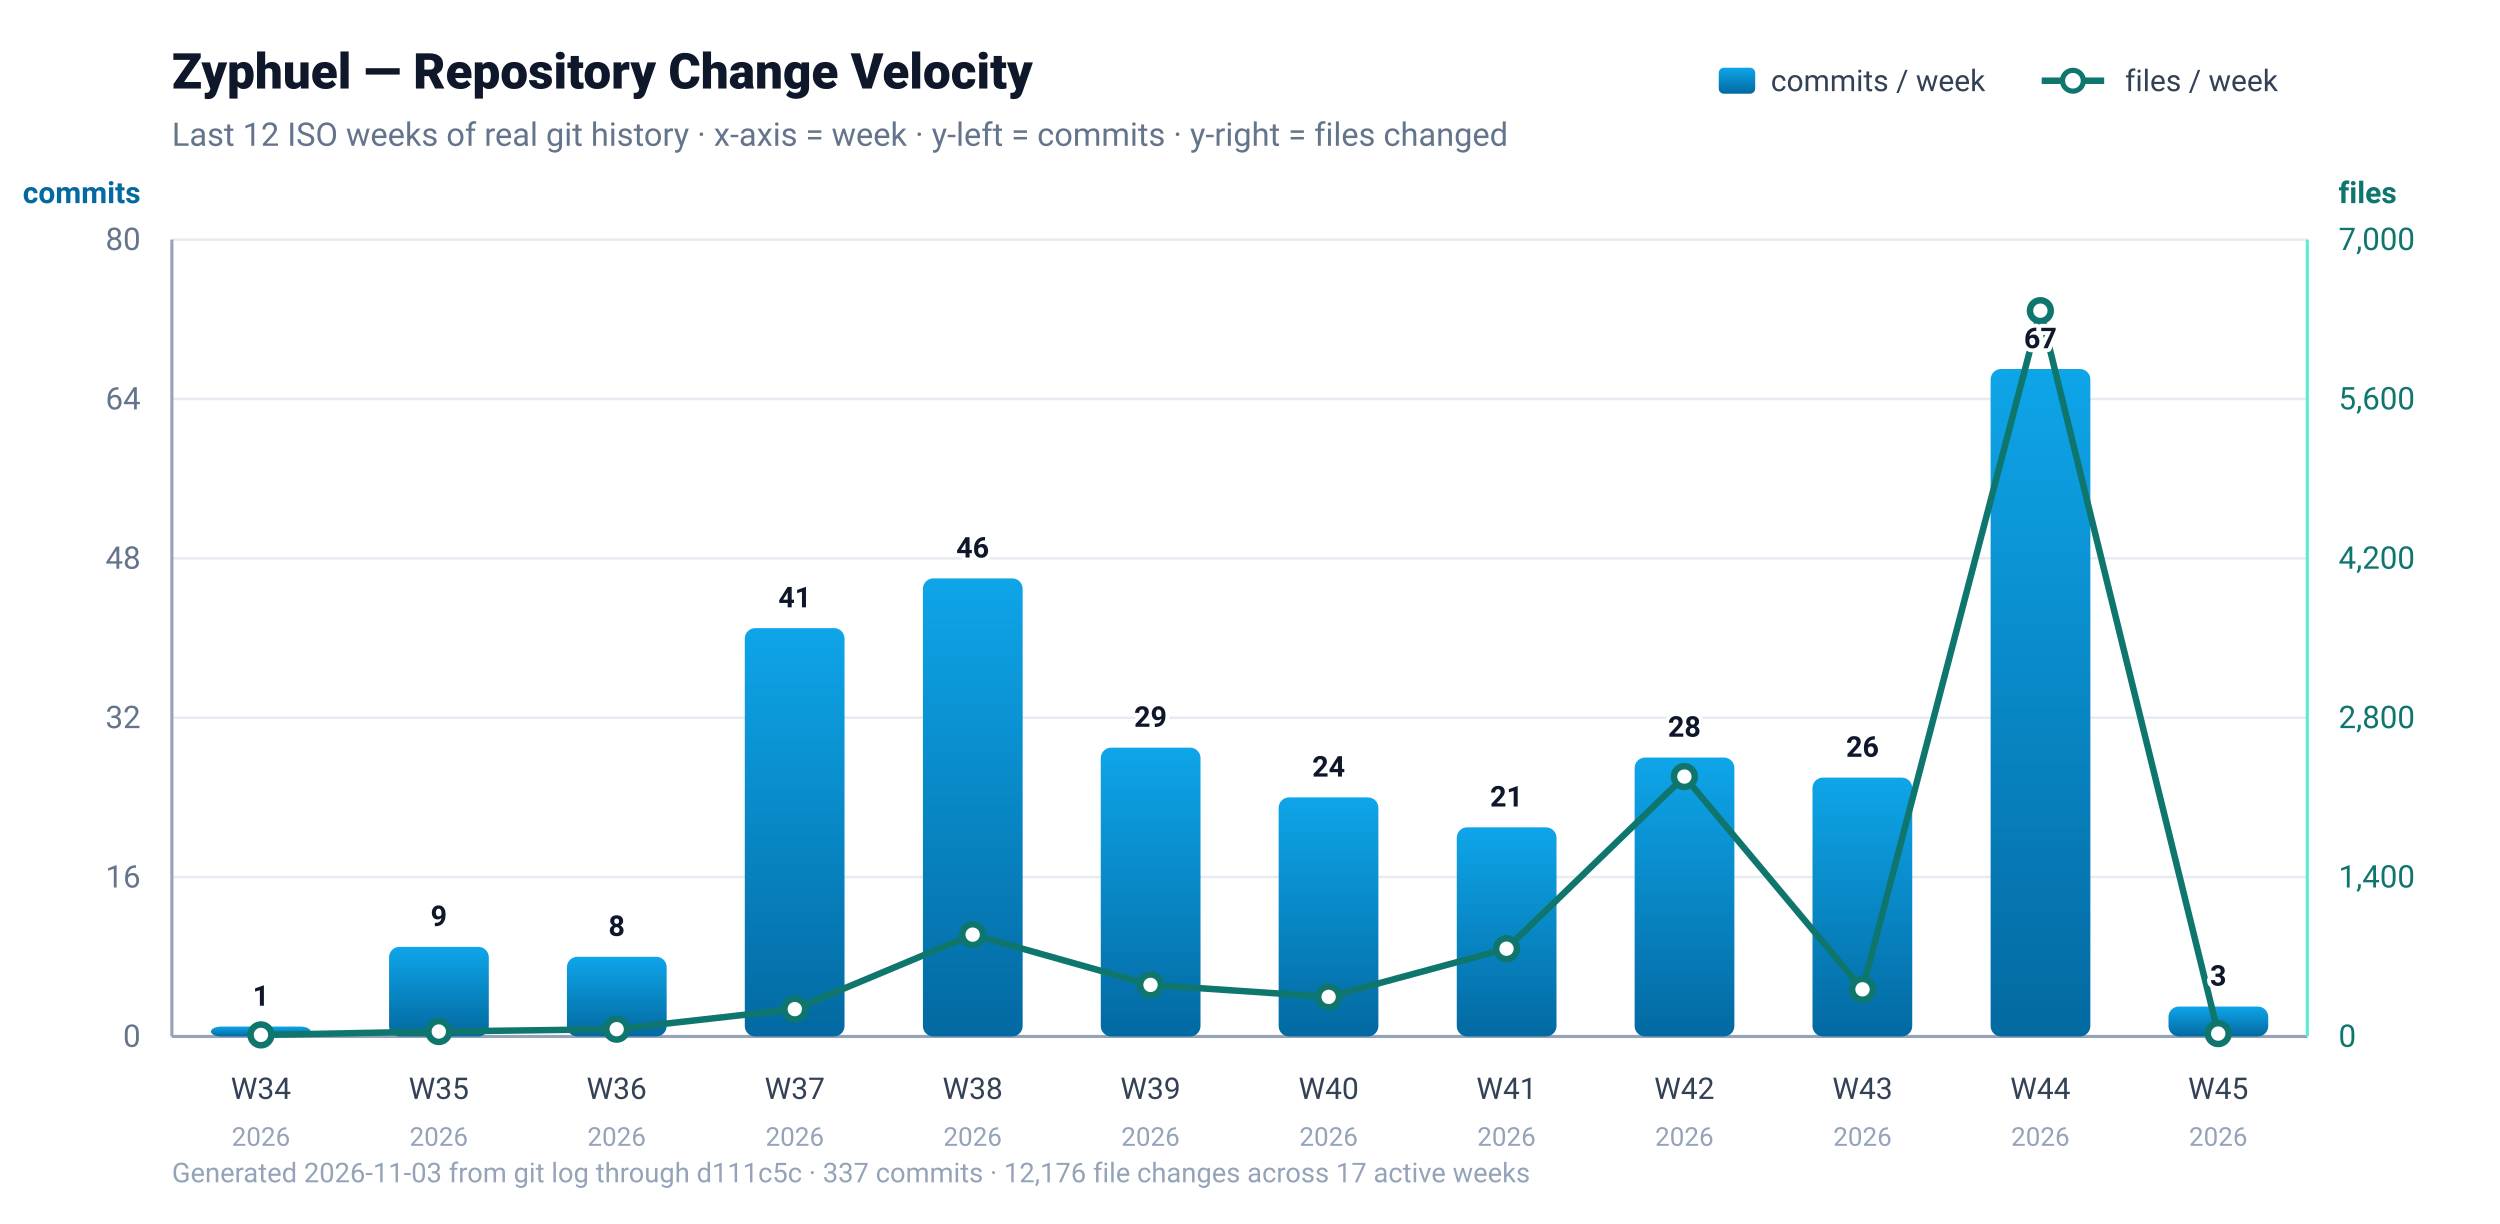
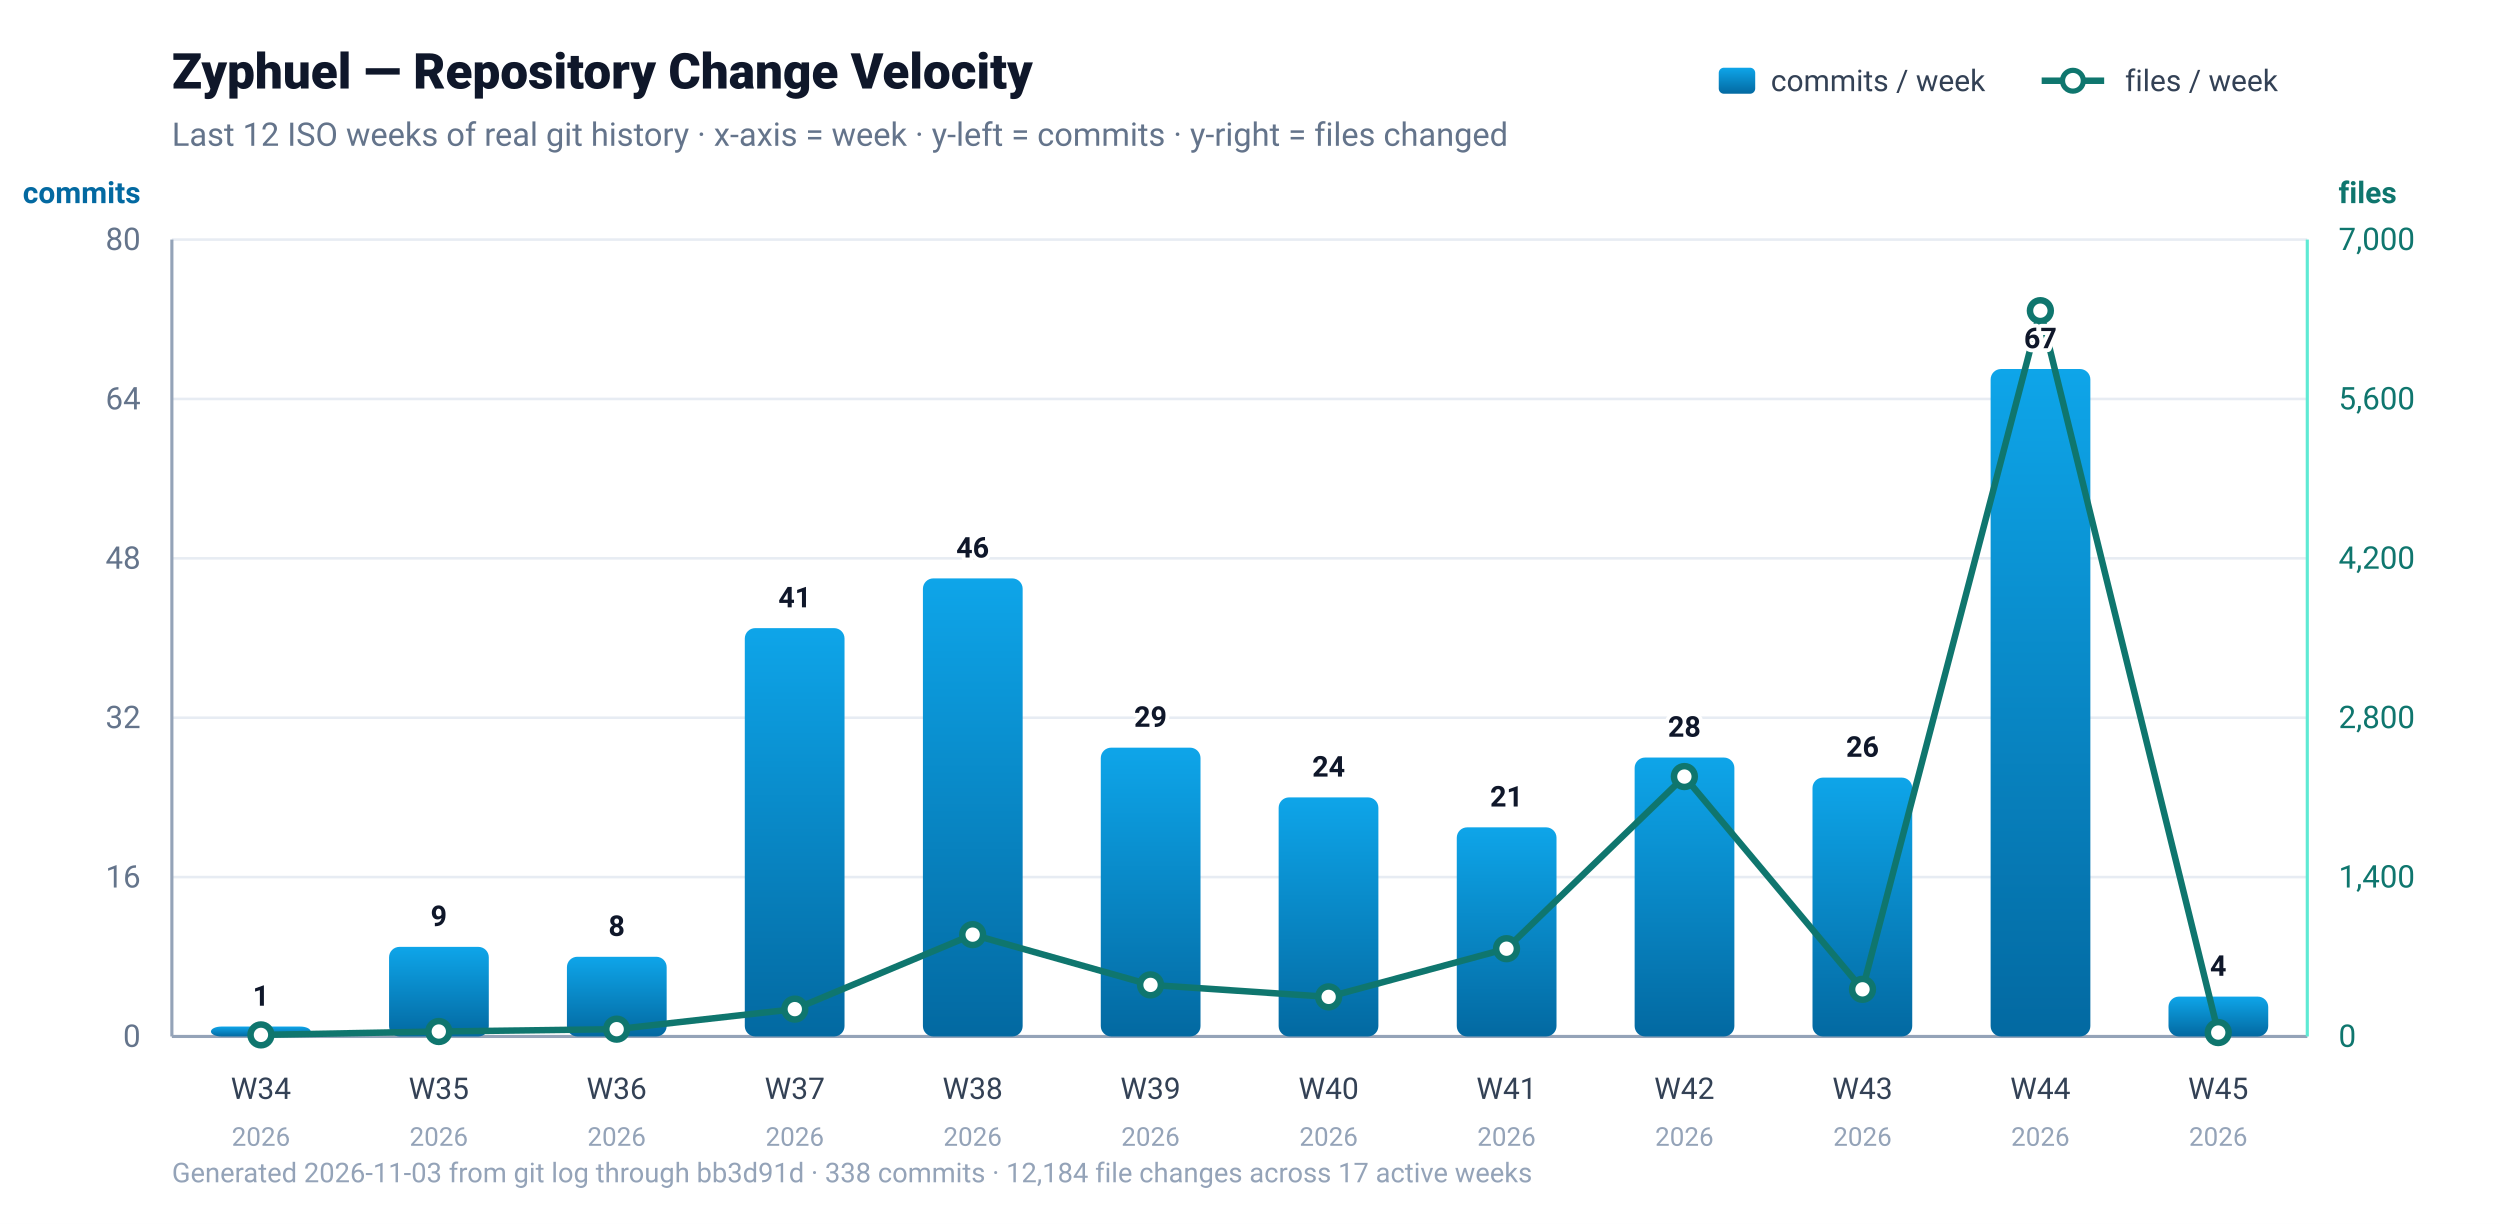
<svg xmlns="http://www.w3.org/2000/svg" width="960" height="470" viewBox="0 0 960 470" role="img" aria-label="Zyphuel repository change velocity: commits and files changed per ISO week">
  <defs>
    <linearGradient id="barGrad" x1="0" y1="0" x2="0" y2="1">
      <stop offset="0%" stop-color="#0ea5e9" />
      <stop offset="100%" stop-color="#0369a1" />
    </linearGradient>
    <style>
      text { font-family: -apple-system, BlinkMacSystemFont, "Segoe UI", Roboto, Helvetica, Arial, sans-serif; }
    </style>
  </defs>
  <rect width="960" height="470" fill="#ffffff" />
  <text x="66" y="34" font-size="19" font-weight="800" fill="#0f172a">Zyphuel — Repository Change Velocity</text>
  <text x="66" y="56" font-size="12.5" fill="#64748b">Last 12 ISO weeks of real git history · x-axis = week · y-left = commits · y-right = files changed</text>
  <rect x="660" y="26" width="14" height="10" rx="2" fill="url(#barGrad)" />
  <text x="680" y="35" font-size="11.5" fill="#334155">commits / week</text>
  <line x1="784" y1="31" x2="808" y2="31" stroke="#0f766e" stroke-width="2.5" />
  <circle cx="796" cy="31" r="4" fill="#ffffff" stroke="#0f766e" stroke-width="2" />
  <text x="816" y="35" font-size="11.5" fill="#334155">files / week</text>
  <line x1="66" y1="398.0" x2="886.0" y2="398.0" stroke="#e7ecf3" stroke-width="1" />
  <text x="54" y="402.0" text-anchor="end" font-size="12" fill="#64748b">0</text>
  <text x="898.0" y="402.0" text-anchor="start" font-size="12" fill="#0f766e">0</text>
  <line x1="66" y1="336.8" x2="886.0" y2="336.8" stroke="#e7ecf3" stroke-width="1" />
  <text x="54" y="340.8" text-anchor="end" font-size="12" fill="#64748b">16</text>
  <text x="898.0" y="340.8" text-anchor="start" font-size="12" fill="#0f766e">1,400</text>
  <line x1="66" y1="275.6" x2="886.0" y2="275.6" stroke="#e7ecf3" stroke-width="1" />
  <text x="54" y="279.6" text-anchor="end" font-size="12" fill="#64748b">32</text>
  <text x="898.0" y="279.6" text-anchor="start" font-size="12" fill="#0f766e">2,800</text>
  <line x1="66" y1="214.4" x2="886.0" y2="214.4" stroke="#e7ecf3" stroke-width="1" />
  <text x="54" y="218.4" text-anchor="end" font-size="12" fill="#64748b">48</text>
  <text x="898.0" y="218.4" text-anchor="start" font-size="12" fill="#0f766e">4,200</text>
  <line x1="66" y1="153.2" x2="886.0" y2="153.2" stroke="#e7ecf3" stroke-width="1" />
  <text x="54" y="157.2" text-anchor="end" font-size="12" fill="#64748b">64</text>
  <text x="898.0" y="157.2" text-anchor="start" font-size="12" fill="#0f766e">5,600</text>
  <line x1="66" y1="92.0" x2="886.0" y2="92.0" stroke="#e7ecf3" stroke-width="1" />
  <text x="54" y="96.0" text-anchor="end" font-size="12" fill="#64748b">80</text>
  <text x="898.0" y="96.0" text-anchor="start" font-size="12" fill="#0f766e">7,000</text>
  <line x1="66" y1="92" x2="66" y2="398" stroke="#94a3b8" stroke-width="1.2" />
  <line x1="66" y1="398" x2="886" y2="398" stroke="#94a3b8" stroke-width="1.2" />
  <line x1="886" y1="92" x2="886" y2="398" stroke="#5eead4" stroke-width="1.2" />
  <text x="54" y="78" text-anchor="end" font-size="11.5" font-weight="700" fill="#0369a1">commits</text>
  <text x="898" y="78" font-size="11.5" font-weight="700" fill="#0f766e">files</text>
  <rect x="81.0" y="394.2" width="38.3" height="3.8" rx="4" fill="url(#barGrad)" />
  <rect x="149.4" y="363.6" width="38.3" height="34.4" rx="4" fill="url(#barGrad)" />
  <rect x="217.7" y="367.4" width="38.3" height="30.6" rx="4" fill="url(#barGrad)" />
  <rect x="286.0" y="241.2" width="38.3" height="156.8" rx="4" fill="url(#barGrad)" />
  <rect x="354.4" y="222.1" width="38.3" height="175.9" rx="4" fill="url(#barGrad)" />
  <rect x="422.7" y="287.1" width="38.3" height="110.9" rx="4" fill="url(#barGrad)" />
  <rect x="491.0" y="306.2" width="38.3" height="91.8" rx="4" fill="url(#barGrad)" />
  <rect x="559.4" y="317.7" width="38.3" height="80.3" rx="4" fill="url(#barGrad)" />
  <rect x="627.7" y="290.9" width="38.3" height="107.1" rx="4" fill="url(#barGrad)" />
  <rect x="696.0" y="298.6" width="38.3" height="99.4" rx="4" fill="url(#barGrad)" />
  <rect x="764.4" y="141.7" width="38.3" height="256.3" rx="4" fill="url(#barGrad)" />
-   <rect x="832.7" y="386.5" width="38.3" height="11.5" rx="4" fill="url(#barGrad)" />
-   <polyline points="100.2,397.4 168.5,396.1 236.8,395.2 305.2,387.5 373.5,358.9 441.8,378.2 510.2,382.8 578.5,364.3 646.8,298.2 715.2,379.9 783.5,119.3 851.8,396.9" fill="none" stroke="#0f766e" stroke-width="2.5" stroke-linejoin="round" stroke-linecap="round" />
+   <rect x="832.7" y="382.7" width="38.3" height="15.3" rx="4" fill="url(#barGrad)" />
+   <polyline points="100.2,397.4 168.5,396.1 236.8,395.2 305.2,387.5 373.5,358.9 441.8,378.2 510.2,382.8 578.5,364.3 646.8,298.2 715.2,379.9 783.5,119.3 851.8,396.5" fill="none" stroke="#0f766e" stroke-width="2.5" stroke-linejoin="round" stroke-linecap="round" />
  <circle cx="100.2" cy="397.4" r="4" fill="#ffffff" stroke="#0f766e" stroke-width="2.5" />
  <circle cx="168.5" cy="396.1" r="4" fill="#ffffff" stroke="#0f766e" stroke-width="2.5" />
  <circle cx="236.8" cy="395.2" r="4" fill="#ffffff" stroke="#0f766e" stroke-width="2.5" />
  <circle cx="305.2" cy="387.5" r="4" fill="#ffffff" stroke="#0f766e" stroke-width="2.5" />
  <circle cx="373.5" cy="358.9" r="4" fill="#ffffff" stroke="#0f766e" stroke-width="2.5" />
  <circle cx="441.8" cy="378.2" r="4" fill="#ffffff" stroke="#0f766e" stroke-width="2.5" />
  <circle cx="510.2" cy="382.8" r="4" fill="#ffffff" stroke="#0f766e" stroke-width="2.5" />
  <circle cx="578.5" cy="364.3" r="4" fill="#ffffff" stroke="#0f766e" stroke-width="2.5" />
  <circle cx="646.8" cy="298.2" r="4" fill="#ffffff" stroke="#0f766e" stroke-width="2.5" />
  <circle cx="715.2" cy="379.9" r="4" fill="#ffffff" stroke="#0f766e" stroke-width="2.5" />
  <circle cx="783.5" cy="119.3" r="4" fill="#ffffff" stroke="#0f766e" stroke-width="2.5" />
-   <circle cx="851.8" cy="396.9" r="4" fill="#ffffff" stroke="#0f766e" stroke-width="2.5" />
+   <circle cx="851.8" cy="396.5" r="4" fill="#ffffff" stroke="#0f766e" stroke-width="2.5" />
  <text x="100.2" y="386.2" text-anchor="middle" font-size="11" font-weight="700" fill="#0f172a" paint-order="stroke" stroke="#ffffff" stroke-width="3" stroke-linejoin="round">1</text>
  <text x="168.5" y="355.6" text-anchor="middle" font-size="11" font-weight="700" fill="#0f172a" paint-order="stroke" stroke="#ffffff" stroke-width="3" stroke-linejoin="round">9</text>
  <text x="236.8" y="359.4" text-anchor="middle" font-size="11" font-weight="700" fill="#0f172a" paint-order="stroke" stroke="#ffffff" stroke-width="3" stroke-linejoin="round">8</text>
  <text x="305.2" y="233.2" text-anchor="middle" font-size="11" font-weight="700" fill="#0f172a" paint-order="stroke" stroke="#ffffff" stroke-width="3" stroke-linejoin="round">41</text>
  <text x="373.5" y="214.1" text-anchor="middle" font-size="11" font-weight="700" fill="#0f172a" paint-order="stroke" stroke="#ffffff" stroke-width="3" stroke-linejoin="round">46</text>
  <text x="441.8" y="279.1" text-anchor="middle" font-size="11" font-weight="700" fill="#0f172a" paint-order="stroke" stroke="#ffffff" stroke-width="3" stroke-linejoin="round">29</text>
  <text x="510.2" y="298.2" text-anchor="middle" font-size="11" font-weight="700" fill="#0f172a" paint-order="stroke" stroke="#ffffff" stroke-width="3" stroke-linejoin="round">24</text>
  <text x="578.5" y="309.7" text-anchor="middle" font-size="11" font-weight="700" fill="#0f172a" paint-order="stroke" stroke="#ffffff" stroke-width="3" stroke-linejoin="round">21</text>
  <text x="646.8" y="282.9" text-anchor="middle" font-size="11" font-weight="700" fill="#0f172a" paint-order="stroke" stroke="#ffffff" stroke-width="3" stroke-linejoin="round">28</text>
  <text x="715.2" y="290.6" text-anchor="middle" font-size="11" font-weight="700" fill="#0f172a" paint-order="stroke" stroke="#ffffff" stroke-width="3" stroke-linejoin="round">26</text>
  <text x="783.5" y="133.7" text-anchor="middle" font-size="11" font-weight="700" fill="#0f172a" paint-order="stroke" stroke="#ffffff" stroke-width="3" stroke-linejoin="round">67</text>
-   <text x="851.8" y="378.5" text-anchor="middle" font-size="11" font-weight="700" fill="#0f172a" paint-order="stroke" stroke="#ffffff" stroke-width="3" stroke-linejoin="round">3</text>
+   <text x="851.8" y="374.7" text-anchor="middle" font-size="11" font-weight="700" fill="#0f172a" paint-order="stroke" stroke="#ffffff" stroke-width="3" stroke-linejoin="round">4</text>
  <text x="100.2" y="422.0" text-anchor="middle" font-size="11.5" fill="#334155">W34</text>
  <text x="168.5" y="422.0" text-anchor="middle" font-size="11.5" fill="#334155">W35</text>
  <text x="236.8" y="422.0" text-anchor="middle" font-size="11.5" fill="#334155">W36</text>
  <text x="305.2" y="422.0" text-anchor="middle" font-size="11.5" fill="#334155">W37</text>
  <text x="373.5" y="422.0" text-anchor="middle" font-size="11.5" fill="#334155">W38</text>
  <text x="441.8" y="422.0" text-anchor="middle" font-size="11.5" fill="#334155">W39</text>
  <text x="510.2" y="422.0" text-anchor="middle" font-size="11.5" fill="#334155">W40</text>
  <text x="578.5" y="422.0" text-anchor="middle" font-size="11.5" fill="#334155">W41</text>
  <text x="646.8" y="422.0" text-anchor="middle" font-size="11.5" fill="#334155">W42</text>
  <text x="715.2" y="422.0" text-anchor="middle" font-size="11.5" fill="#334155">W43</text>
  <text x="783.5" y="422.0" text-anchor="middle" font-size="11.5" fill="#334155">W44</text>
  <text x="851.8" y="422.0" text-anchor="middle" font-size="11.5" fill="#334155">W45</text>
  <text x="100.2" y="440.0" text-anchor="middle" font-size="10" fill="#94a3b8">2026</text>
  <text x="168.5" y="440.0" text-anchor="middle" font-size="10" fill="#94a3b8">2026</text>
  <text x="236.8" y="440.0" text-anchor="middle" font-size="10" fill="#94a3b8">2026</text>
  <text x="305.2" y="440.0" text-anchor="middle" font-size="10" fill="#94a3b8">2026</text>
  <text x="373.5" y="440.0" text-anchor="middle" font-size="10" fill="#94a3b8">2026</text>
  <text x="441.8" y="440.0" text-anchor="middle" font-size="10" fill="#94a3b8">2026</text>
  <text x="510.2" y="440.0" text-anchor="middle" font-size="10" fill="#94a3b8">2026</text>
  <text x="578.5" y="440.0" text-anchor="middle" font-size="10" fill="#94a3b8">2026</text>
  <text x="646.8" y="440.0" text-anchor="middle" font-size="10" fill="#94a3b8">2026</text>
  <text x="715.2" y="440.0" text-anchor="middle" font-size="10" fill="#94a3b8">2026</text>
  <text x="783.5" y="440.0" text-anchor="middle" font-size="10" fill="#94a3b8">2026</text>
  <text x="851.8" y="440.0" text-anchor="middle" font-size="10" fill="#94a3b8">2026</text>
-   <text x="66" y="454" font-size="10.5" fill="#94a3b8">Generated 2026-11-03 from git log through d111c5c · 337 commits · 12,176 file changes across 17 active weeks</text>
+   <text x="66" y="454" font-size="10.5" fill="#94a3b8">Generated 2026-11-03 from git log through bb3d91d · 338 commits · 12,184 file changes across 17 active weeks</text>
</svg>
